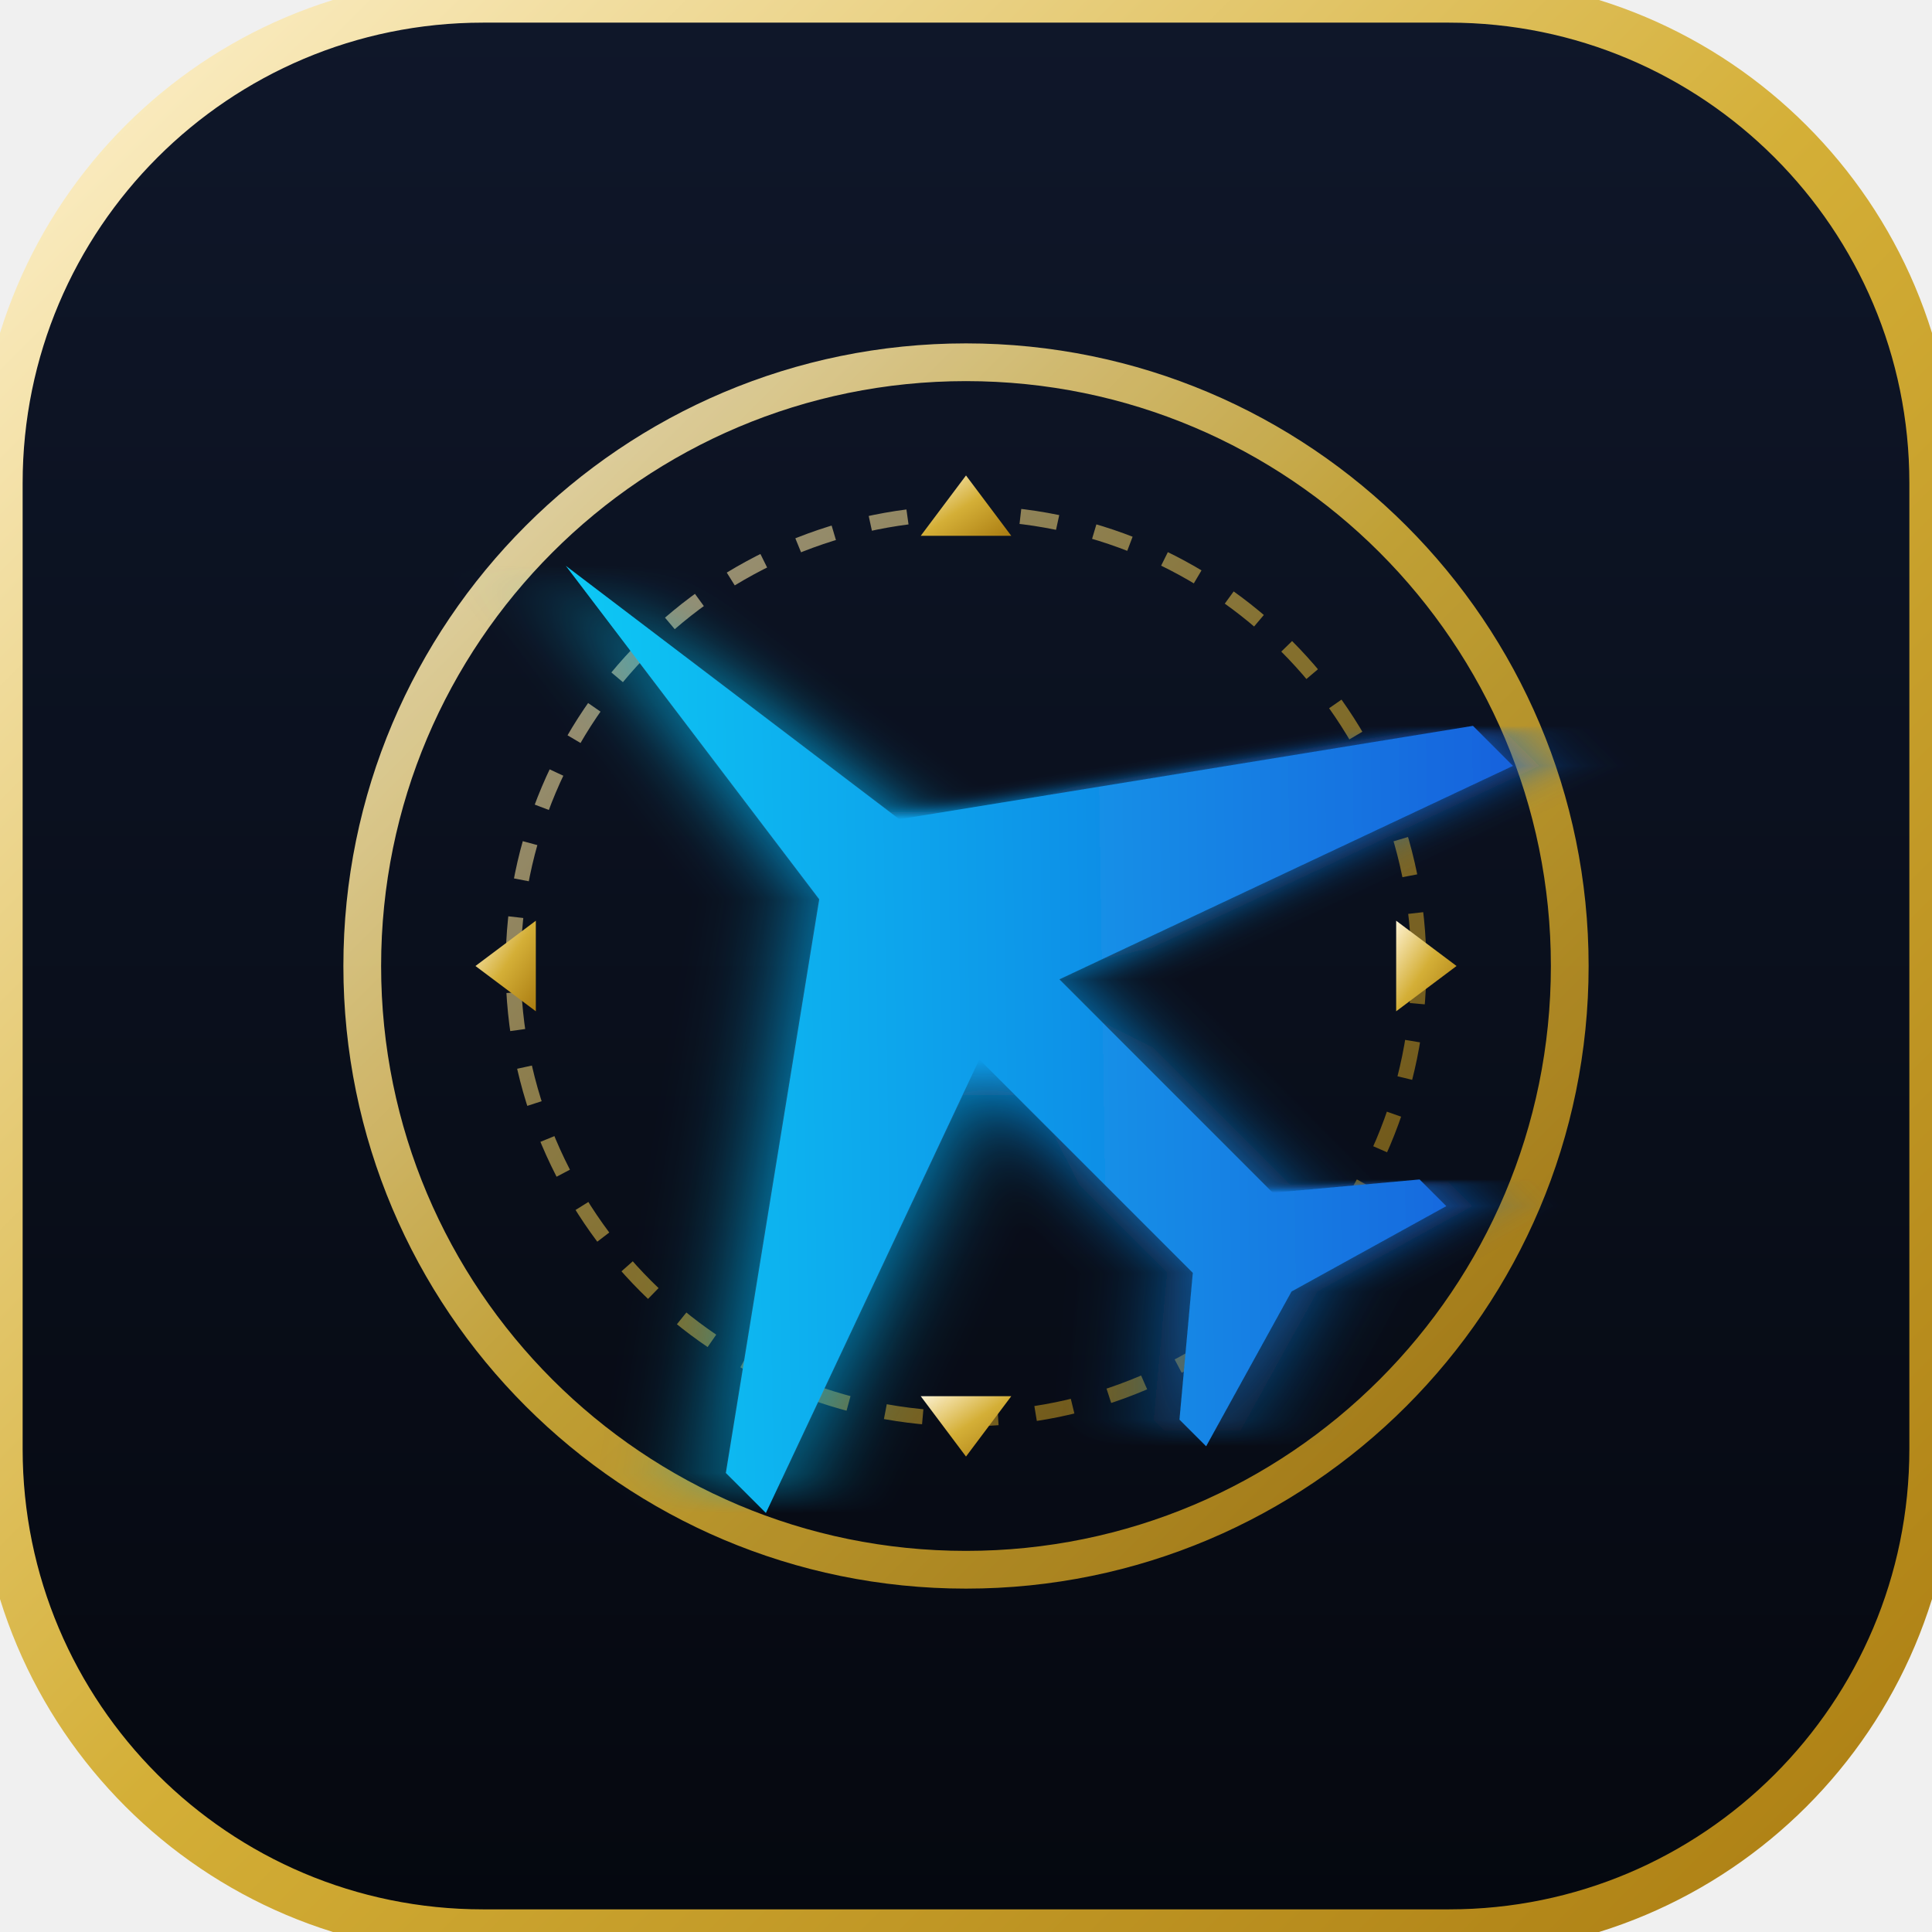
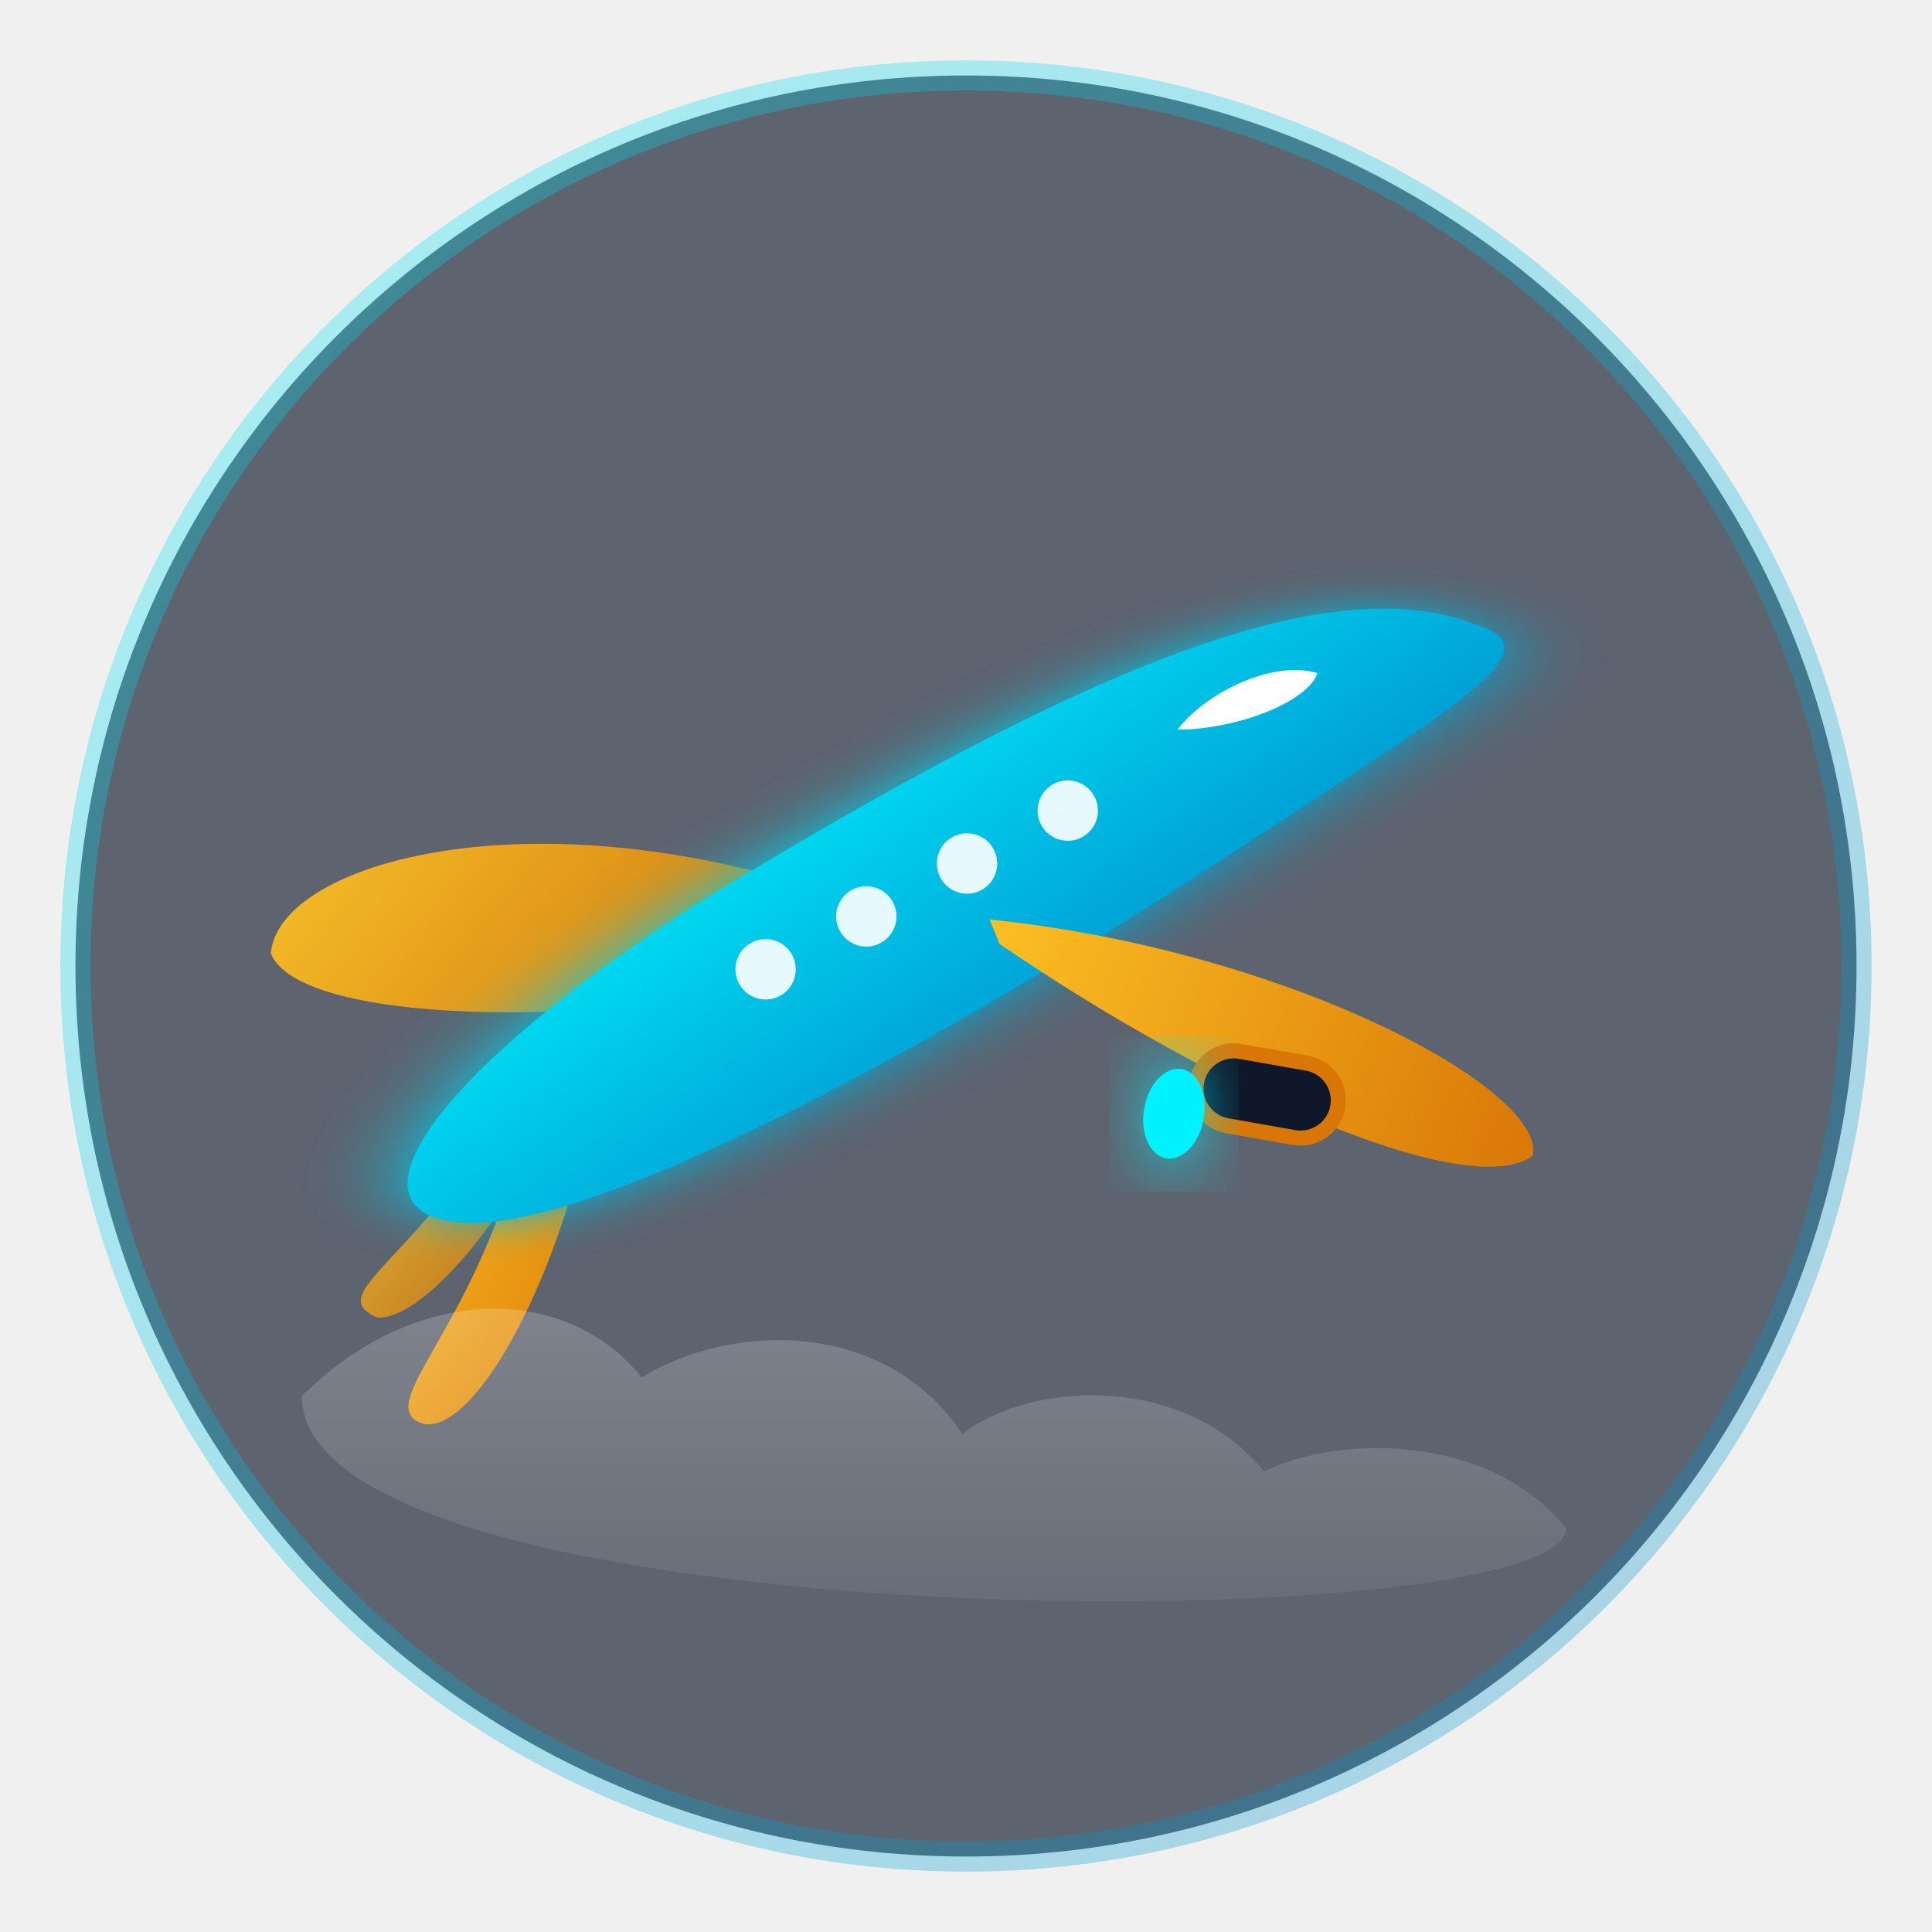
<svg xmlns="http://www.w3.org/2000/svg" viewBox="0 0 512 512" width="100%" height="100%">
  <defs>
-     <linearGradient id="goldGrad" x1="0%" y1="0%" x2="100%" y2="100%">
-       <stop offset="0%" stop-color="#FFF3D1" />
-       <stop offset="50%" stop-color="#D4AF37" />
-       <stop offset="100%" stop-color="#AA7C11" />
+     <linearGradient id="fuselageGrad" x1="0%" y1="0%" x2="100%" y2="100%">
+       <stop offset="0%" stop-color="#00f2fe" />
+       <stop offset="100%" stop-color="#0284c7" />
    </linearGradient>
-     <linearGradient id="cyanGrad" x1="0%" y1="0%" x2="100%" y2="100%">
-       <stop offset="0%" stop-color="#00f2fe" />
-       <stop offset="100%" stop-color="#1d4ed8" />
+     <linearGradient id="goldAccentGrad" x1="0%" y1="0%" x2="100%" y2="100%">
+       <stop offset="0%" stop-color="#fbbf24" />
+       <stop offset="100%" stop-color="#d97706" />
    </linearGradient>
-     <linearGradient id="bgGrad" x1="0%" y1="0%" x2="0%" y2="100%">
-       <stop offset="0%" stop-color="#0f172a" />
-       <stop offset="100%" stop-color="#05080f" />
+     <linearGradient id="cloudGrad" x1="0%" y1="0%" x2="0%" y2="100%">
+       <stop offset="0%" stop-color="rgba(255, 255, 255, 0.45)" />
+       <stop offset="100%" stop-color="rgba(255, 255, 255, 0.15)" />
    </linearGradient>
    <filter id="glow" x="-20%" y="-20%" width="140%" height="140%">
      <feGaussianBlur stdDeviation="10" result="blur" />
      <feComposite in="SourceGraphic" in2="blur" operator="over" />
    </filter>
  </defs>
-   <rect width="512" height="512" rx="128" fill="url(#bgGrad)" stroke="url(#goldGrad)" stroke-width="12" />
-   <g id="compass-emblem">
-     <circle cx="256" cy="256" r="160" fill="none" stroke="url(#goldGrad)" stroke-width="10" opacity="0.9" />
-     <circle cx="256" cy="256" r="120" fill="none" stroke="url(#goldGrad)" stroke-width="4" stroke-dasharray="10, 10" opacity="0.6" />
-     <polygon points="256,126 244,142 268,142" fill="url(#goldGrad)" />
-     <polygon points="256,386 244,370 268,370" fill="url(#goldGrad)" />
-     <polygon points="386,256 370,244 370,268" fill="url(#goldGrad)" />
-     <polygon points="126,256 142,244 142,268" fill="url(#goldGrad)" />
+   <circle cx="256" cy="256" r="236" fill="rgba(15, 23, 42, 0.65)" stroke="url(#fuselageGrad)" stroke-width="8" stroke-opacity="0.3" />
+   <g transform="translate(250, 240) rotate(-22)">
+     <path d="M -40,-25 C -100,-70 -160,-75 -170,-55 C -170,-35 -100,-5 -40,5 Z" fill="url(#goldAccentGrad)" opacity="0.95" />
+     <path d="M -120,5 C -150,55 -190,65 -180,75 C -170,85 -130,55 -100,5 Z" fill="url(#goldAccentGrad)" />
+     <path d="M -140,15 C -170,35 -190,35 -180,45 C -170,50 -140,35 -120,15 Z" fill="url(#goldAccentGrad)" opacity="0.8" />
+     <path d="M 160,-15 C 130,-45 60,-45 -60,-25 C -140,-10 -180,15 -150,30 C -120,45 -20,35 80,15 C 145,2 175,-2 160,-15 Z" fill="url(#fuselageGrad)" filter="url(#glow)" />
+     <path d="M 115,-20 C 105,-28 85,-26 75,-20 C 90,-14 110,-14 115,-20 Z" fill="#ffffff" />
+     <circle cx="40" cy="-11" r="8" fill="#ffffff" opacity="0.9" />
+     <circle cx="10" cy="-8" r="8" fill="#ffffff" opacity="0.9" />
+     <circle cx="-20" cy="-5" r="8" fill="#ffffff" opacity="0.9" />
+     <circle cx="-50" cy="-2" r="8" fill="#ffffff" opacity="0.9" />
+     <path d="M 10,15 C 50,75 100,125 120,120 C 130,105 80,45 10,8 Z" fill="url(#goldAccentGrad)" />
+     <rect x="50" y="60" width="38" height="20" rx="10" fill="#0f172a" stroke="#d97706" stroke-width="4" transform="rotate(32 50 60)" />
+     <ellipse cx="36" cy="74" rx="8" ry="12" fill="#00f2fe" filter="url(#glow)" transform="rotate(32 36 74)" />
  </g>
-   <g transform="translate(256, 256) rotate(-45)" filter="url(#glow)">
-     <path d="M 0,-150 L 15,-40 L 140,50 L 140,65 L 15,20 L 15,100 L 45,125 L 45,135 L 0,122 L -45,135 L -45,125 L -15,100 L -15,20 L -140,65 L -140,50 L -15,-40 Z" fill="url(#cyanGrad)" />
-   </g>
+   <path d="M 80,370 C 110,340 150,340 170,365 C 195,350 235,350 255,380 C 275,365 315,365 335,390 C 355,380 395,380 415,405 C 415,435 80,435 80,370 Z" fill="url(#cloudGrad)" opacity="0.45" />
</svg>
